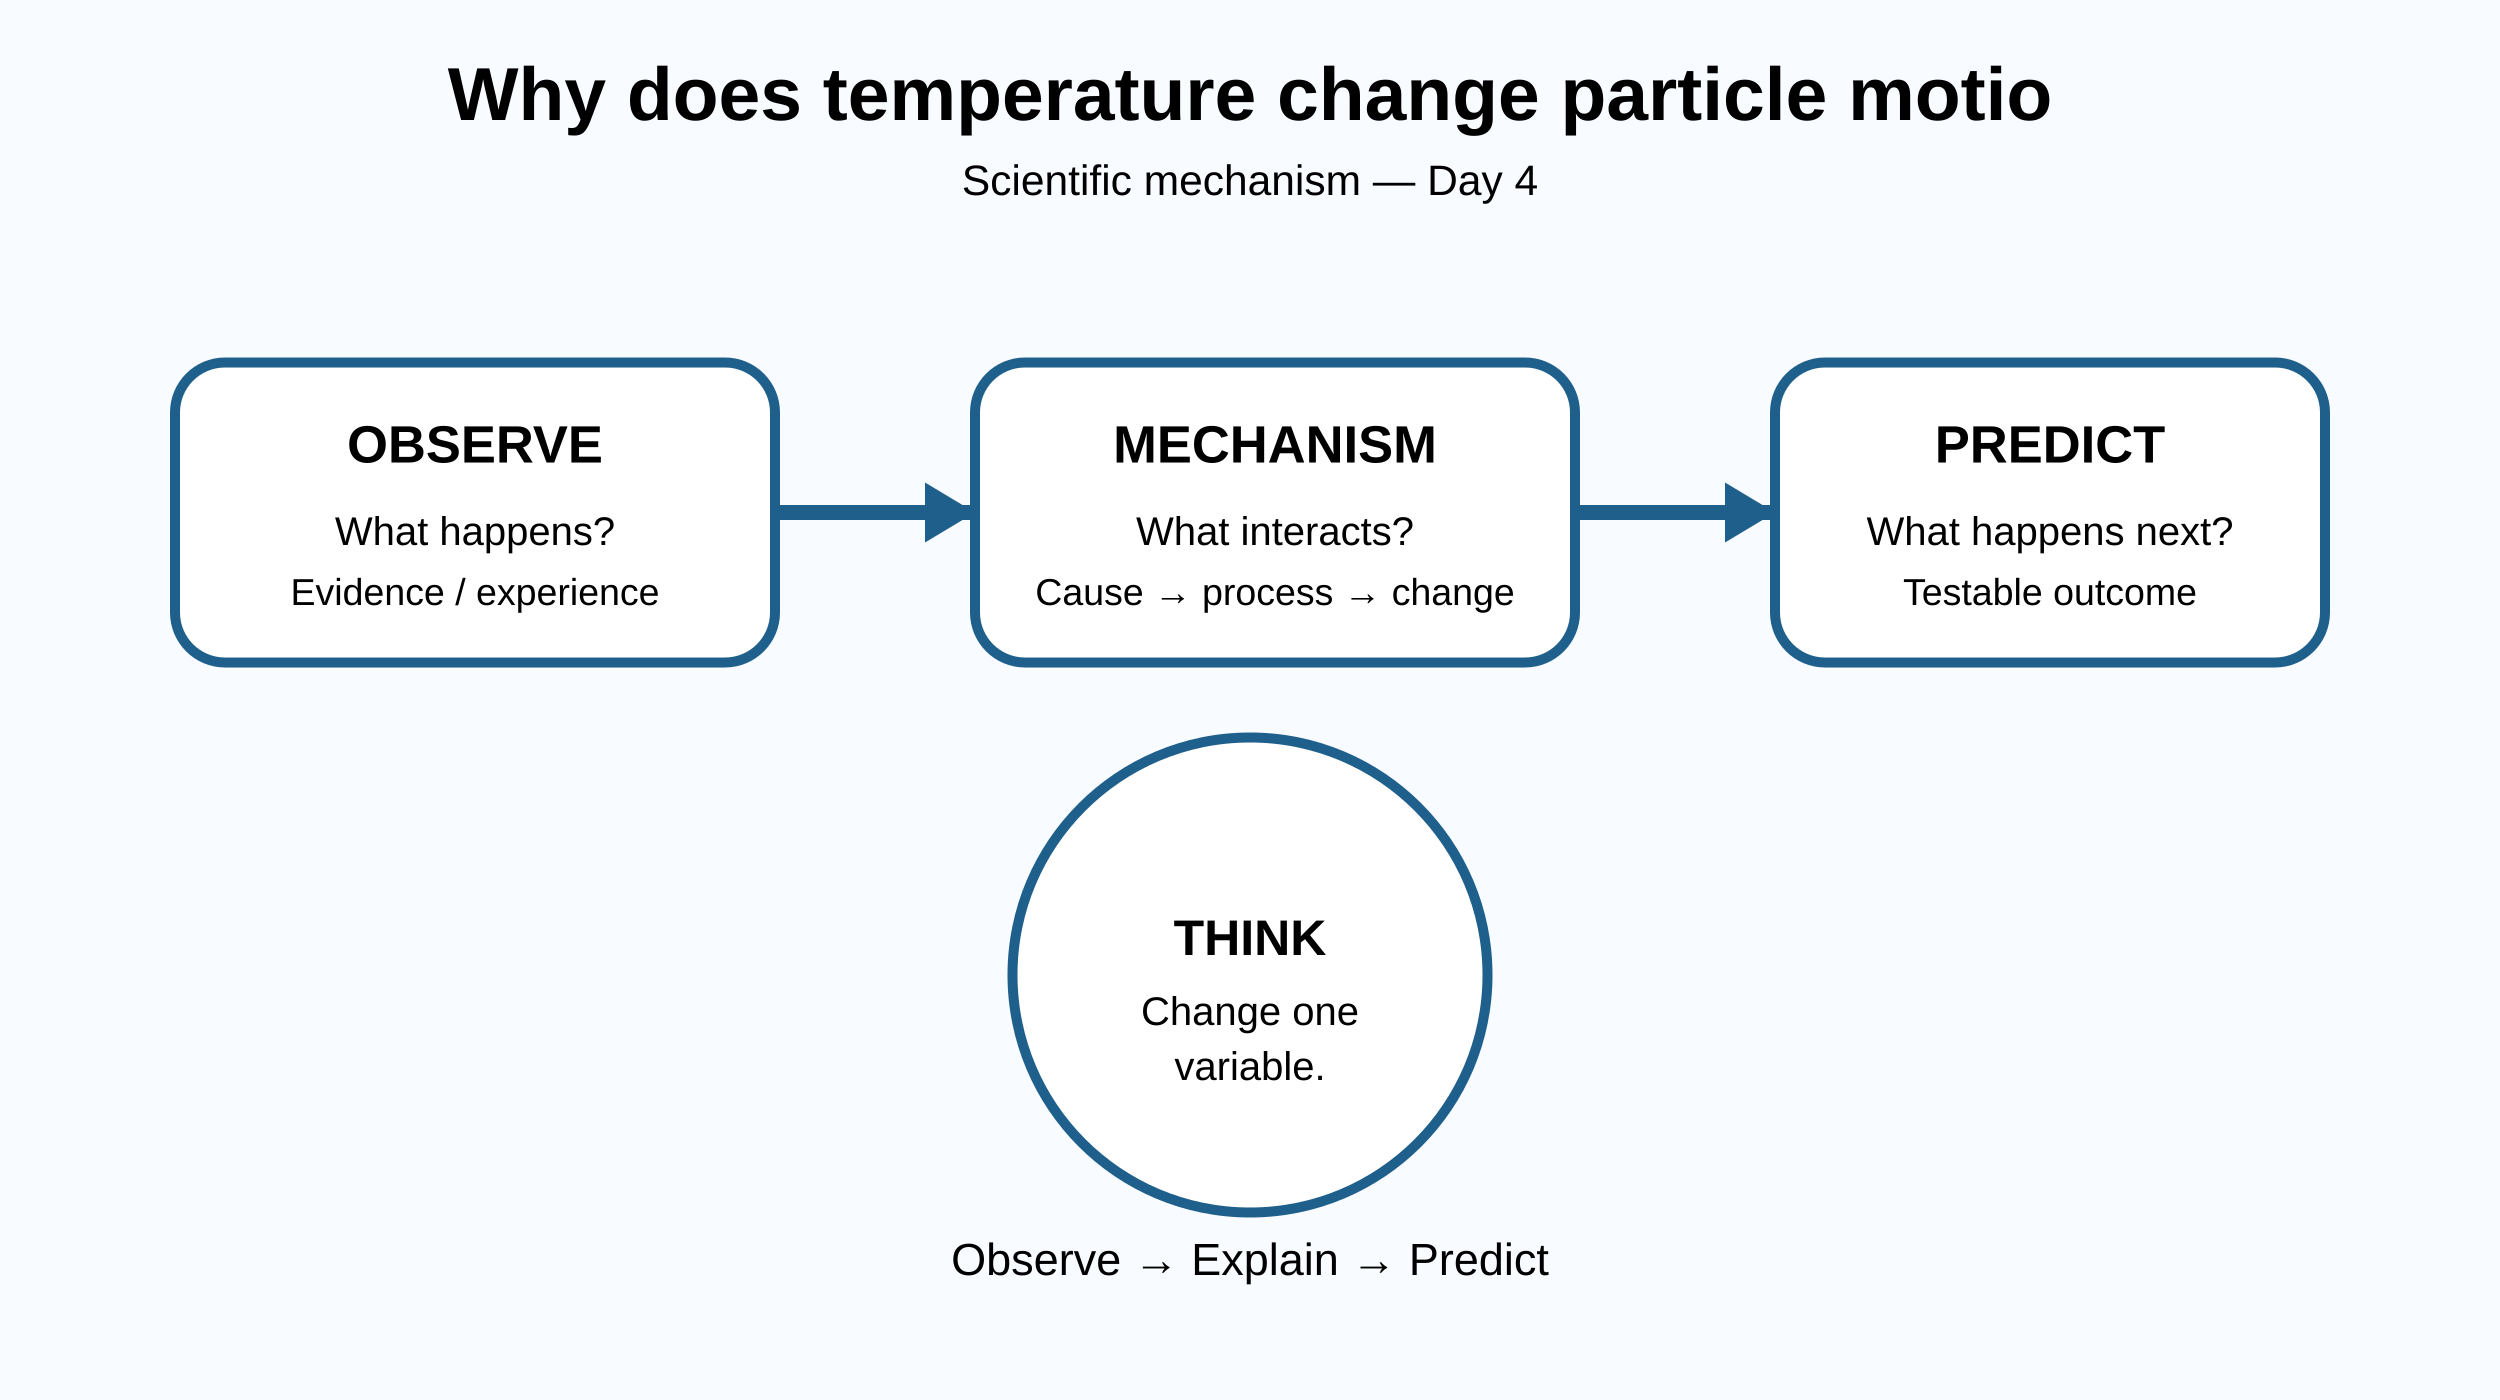
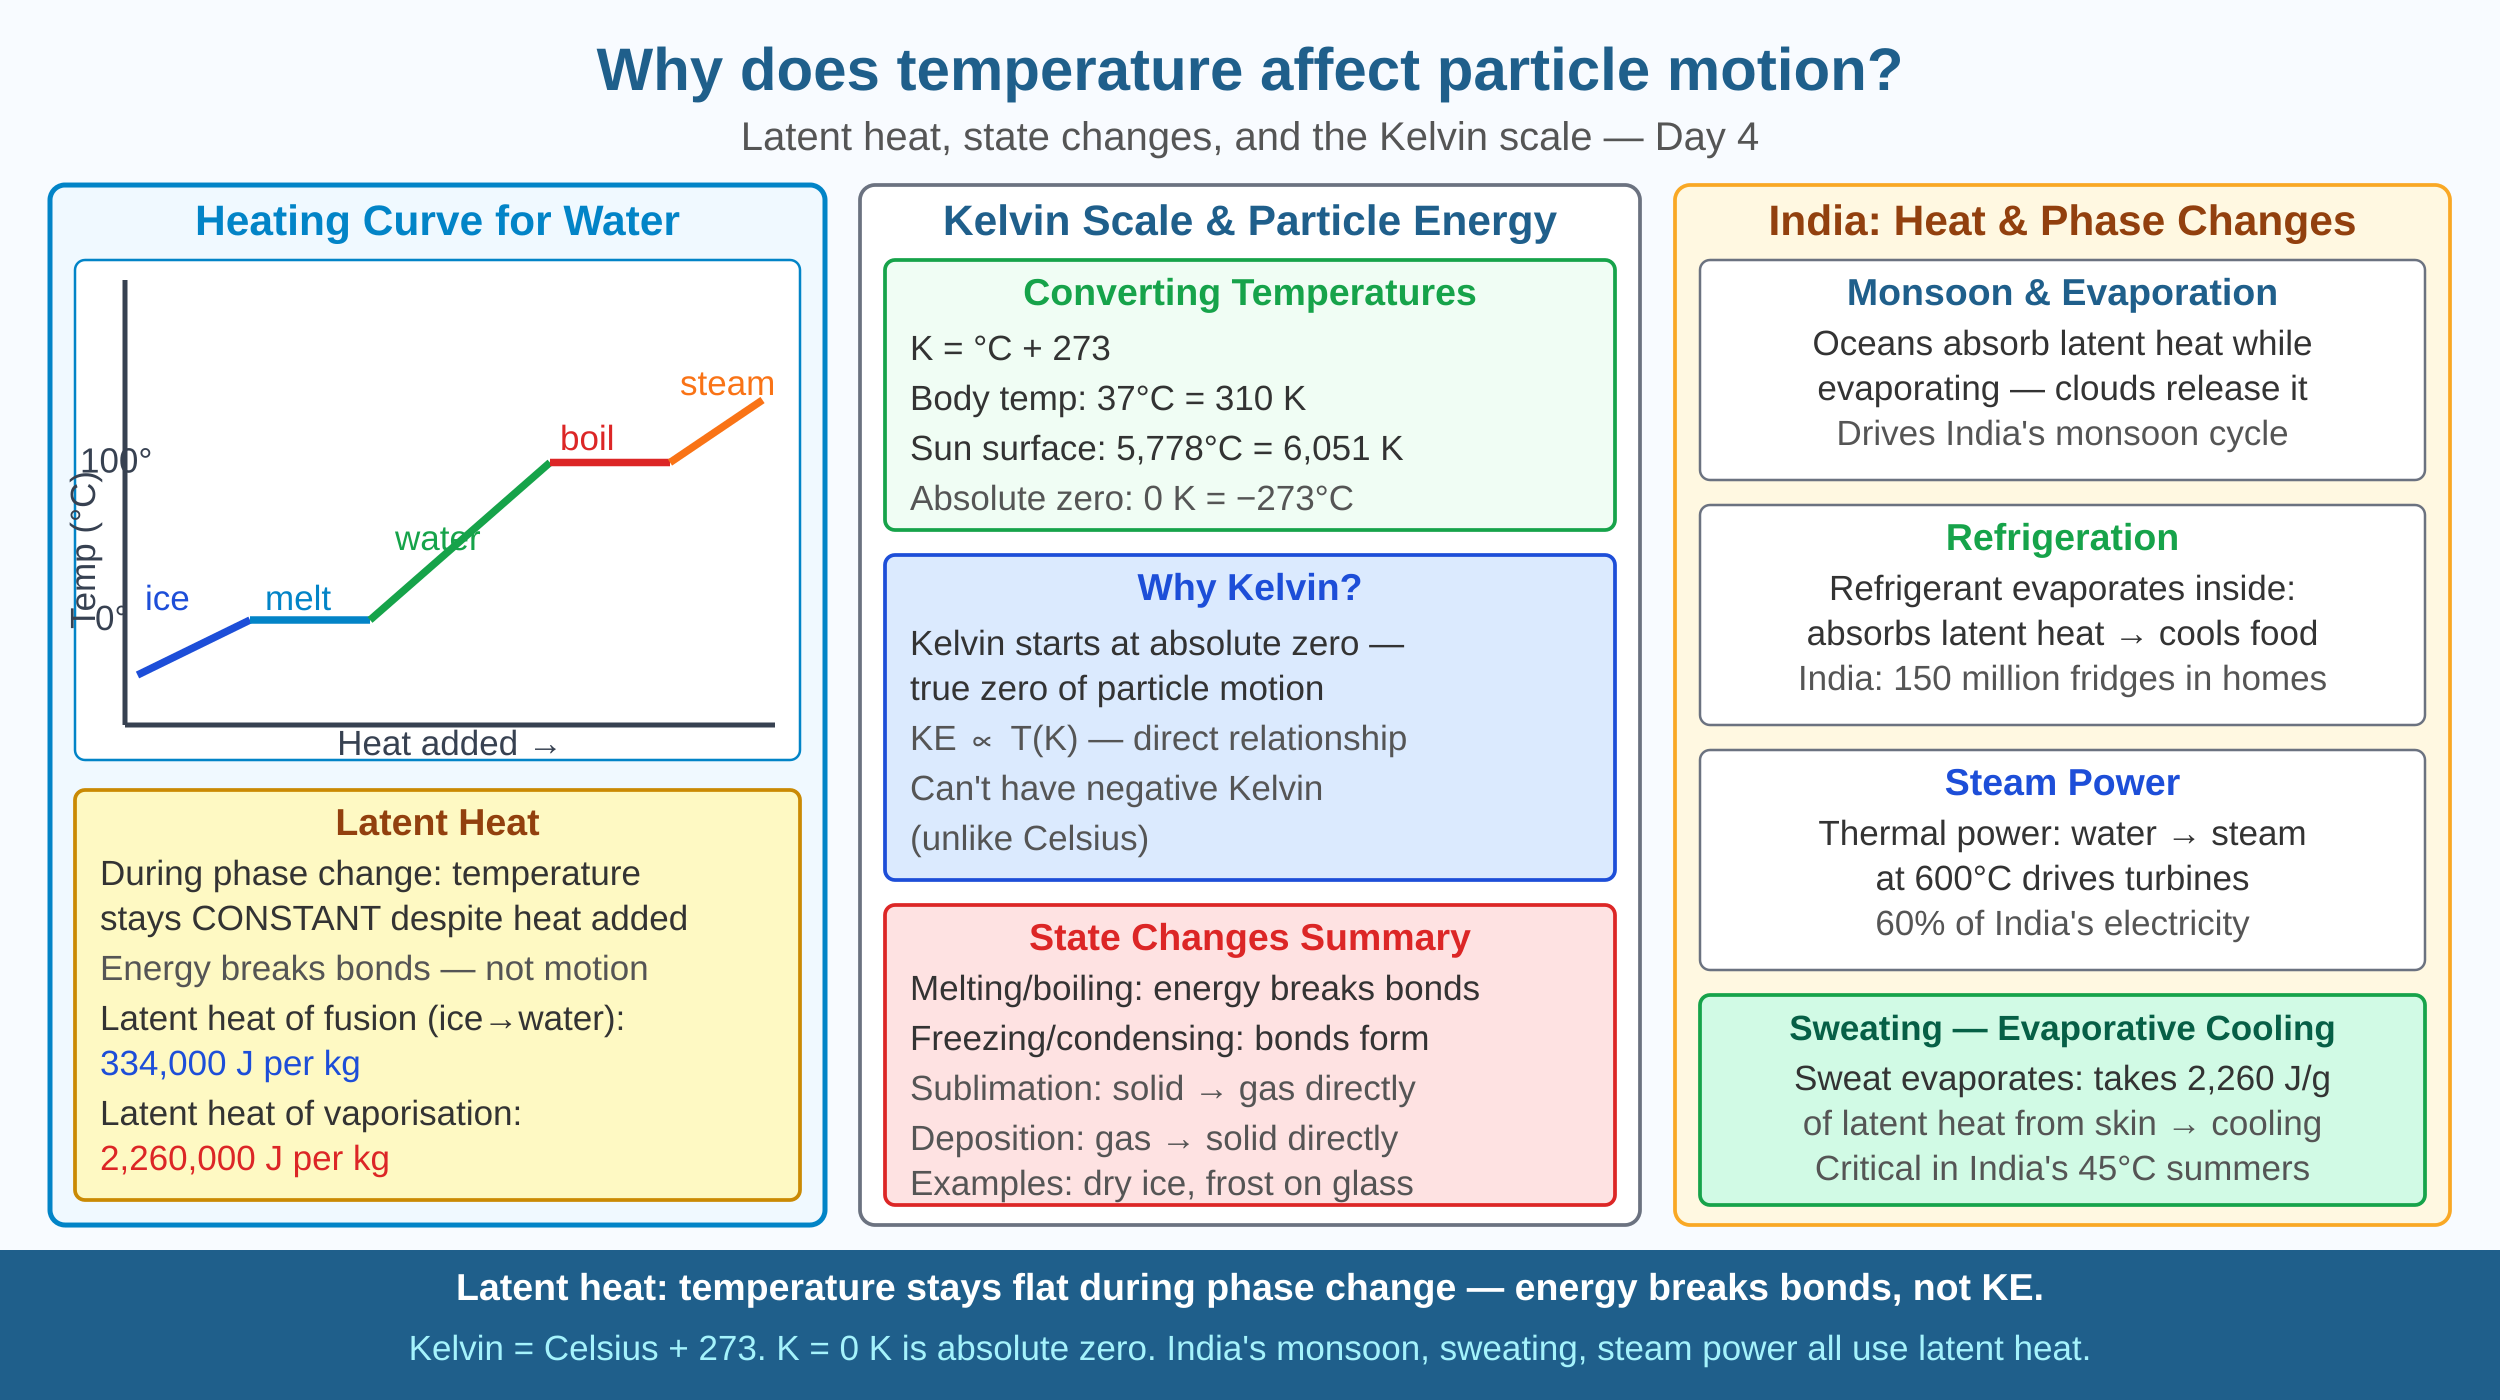
<svg xmlns="http://www.w3.org/2000/svg" width="1000" height="560" viewBox="0 0 1000 560">
  <rect width="1000" height="560" fill="#f8fbff" />
-   <text x="500" y="48" text-anchor="middle" font-family="Arial" font-size="30" font-weight="700">Why does temperature change particle motio</text>
-   <text x="500" y="78" text-anchor="middle" font-family="Arial" font-size="17">Scientific mechanism — Day 4</text>
-   <rect x="70" y="145" width="240" height="120" rx="20" fill="white" stroke="#1f5f8b" stroke-width="4" />
-   <text x="190" y="185" text-anchor="middle" font-family="Arial" font-size="21" font-weight="700">OBSERVE</text>
-   <text x="190" y="218" text-anchor="middle" font-family="Arial" font-size="16">What happens?</text>
-   <text x="190" y="242" text-anchor="middle" font-family="Arial" font-size="15">Evidence / experience</text>
-   <line x1="310" y1="205" x2="390" y2="205" stroke="#1f5f8b" stroke-width="6" />
-   <polygon points="390,205 370,193 370,217" fill="#1f5f8b" />
-   <rect x="390" y="145" width="240" height="120" rx="20" fill="white" stroke="#1f5f8b" stroke-width="4" />
-   <text x="510" y="185" text-anchor="middle" font-family="Arial" font-size="21" font-weight="700">MECHANISM</text>
-   <text x="510" y="218" text-anchor="middle" font-family="Arial" font-size="16">What interacts?</text>
-   <text x="510" y="242" text-anchor="middle" font-family="Arial" font-size="15">Cause → process → change</text>
-   <line x1="630" y1="205" x2="710" y2="205" stroke="#1f5f8b" stroke-width="6" />
-   <polygon points="710,205 690,193 690,217" fill="#1f5f8b" />
-   <rect x="710" y="145" width="220" height="120" rx="20" fill="white" stroke="#1f5f8b" stroke-width="4" />
-   <text x="820" y="185" text-anchor="middle" font-family="Arial" font-size="21" font-weight="700">PREDICT</text>
-   <text x="820" y="218" text-anchor="middle" font-family="Arial" font-size="16">What happens next?</text>
-   <text x="820" y="242" text-anchor="middle" font-family="Arial" font-size="15">Testable outcome</text>
-   <circle cx="500" cy="390" r="95" fill="white" stroke="#1f5f8b" stroke-width="4" />
-   <text x="500" y="382" text-anchor="middle" font-family="Arial" font-size="20" font-weight="700">THINK</text>
-   <text x="500" y="410" text-anchor="middle" font-family="Arial" font-size="16">Change one</text>
-   <text x="500" y="432" text-anchor="middle" font-family="Arial" font-size="16">variable.</text>
-   <text x="500" y="510" text-anchor="middle" font-family="Arial" font-size="18">Observe → Explain → Predict</text>
+   <text x="500" y="36" text-anchor="middle" font-family="Arial" font-size="24" font-weight="700" fill="#1f5f8b">Why does temperature affect particle motion?</text>
+   <text x="500" y="60" text-anchor="middle" font-family="Arial" font-size="16" fill="#555">Latent heat, state changes, and the Kelvin scale — Day 4</text>
+   <rect x="20" y="74" width="310" height="416" rx="6" fill="#f0f9ff" stroke="#0284c7" stroke-width="2" />
+   <text x="175" y="94" text-anchor="middle" font-family="Arial" font-size="17" font-weight="700" fill="#0284c7">Heating Curve for Water</text>
+   <rect x="30" y="104" width="290" height="200" rx="4" fill="white" stroke="#0284c7" stroke-width="1" />
+   <line x1="50" y1="290" x2="310" y2="290" stroke="#374151" stroke-width="2" />
+   <line x1="50" y1="290" x2="50" y2="112" stroke="#374151" stroke-width="2" />
+   <text x="180" y="302" text-anchor="middle" font-family="Arial" font-size="14" fill="#374151">Heat added →</text>
+   <text x="38" y="220" text-anchor="middle" font-family="Arial" font-size="14" fill="#374151" transform="rotate(-90,38,220)">Temp (°C)</text>
+   <line x1="55" y1="270" x2="100" y2="248" stroke="#1d4ed8" stroke-width="3" />
+   <line x1="100" y1="248" x2="148" y2="248" stroke="#0284c7" stroke-width="3" />
+   <line x1="148" y1="248" x2="220" y2="185" stroke="#16a34a" stroke-width="3" />
+   <line x1="220" y1="185" x2="268" y2="185" stroke="#dc2626" stroke-width="3" />
+   <line x1="268" y1="185" x2="305" y2="160" stroke="#f97316" stroke-width="3" />
+   <text x="58" y="244" font-family="Arial" font-size="14" fill="#1d4ed8">ice</text>
+   <text x="106" y="244" font-family="Arial" font-size="14" fill="#0284c7">melt</text>
+   <text x="158" y="220" font-family="Arial" font-size="14" fill="#16a34a">water</text>
+   <text x="224" y="180" font-family="Arial" font-size="14" fill="#dc2626">boil</text>
+   <text x="272" y="158" font-family="Arial" font-size="14" fill="#f97316">steam</text>
+   <text x="38" y="252" font-family="Arial" font-size="14" fill="#374151">0°</text>
+   <text x="32" y="189" font-family="Arial" font-size="14" fill="#374151">100°</text>
+   <rect x="30" y="316" width="290" height="164" rx="4" fill="#fef9c3" stroke="#ca8a04" stroke-width="1.5" />
+   <text x="175" y="334" text-anchor="middle" font-family="Arial" font-size="15" font-weight="700" fill="#92400e">Latent Heat</text>
+   <text x="40" y="354" font-family="Arial" font-size="14" fill="#333">During phase change: temperature</text>
+   <text x="40" y="372" font-family="Arial" font-size="14" fill="#333">stays CONSTANT despite heat added</text>
+   <text x="40" y="392" font-family="Arial" font-size="14" fill="#555">Energy breaks bonds — not motion</text>
+   <text x="40" y="412" font-family="Arial" font-size="14" fill="#333">Latent heat of fusion (ice→water):</text>
+   <text x="40" y="430" font-family="Arial" font-size="14" fill="#1d4ed8">334,000 J per kg</text>
+   <text x="40" y="450" font-family="Arial" font-size="14" fill="#333">Latent heat of vaporisation:</text>
+   <text x="40" y="468" font-family="Arial" font-size="14" fill="#dc2626">2,260,000 J per kg</text>
+   <rect x="344" y="74" width="312" height="416" rx="6" fill="white" stroke="#6b7280" stroke-width="1.5" />
+   <text x="500" y="94" text-anchor="middle" font-family="Arial" font-size="17" font-weight="700" fill="#1f5f8b">Kelvin Scale &amp; Particle Energy</text>
+   <rect x="354" y="104" width="292" height="108" rx="4" fill="#f0fdf4" stroke="#16a34a" stroke-width="1.5" />
+   <text x="500" y="122" text-anchor="middle" font-family="Arial" font-size="15" font-weight="700" fill="#16a34a">Converting Temperatures</text>
+   <text x="364" y="144" font-family="Arial" font-size="14" fill="#333">K = °C + 273</text>
+   <text x="364" y="164" font-family="Arial" font-size="14" fill="#333">Body temp: 37°C = 310 K</text>
+   <text x="364" y="184" font-family="Arial" font-size="14" fill="#333">Sun surface: 5,778°C = 6,051 K</text>
+   <text x="364" y="204" font-family="Arial" font-size="14" fill="#555">Absolute zero: 0 K = −273°C</text>
+   <rect x="354" y="222" width="292" height="130" rx="4" fill="#dbeafe" stroke="#1d4ed8" stroke-width="1.5" />
+   <text x="500" y="240" text-anchor="middle" font-family="Arial" font-size="15" font-weight="700" fill="#1d4ed8">Why Kelvin?</text>
+   <text x="364" y="262" font-family="Arial" font-size="14" fill="#333">Kelvin starts at absolute zero —</text>
+   <text x="364" y="280" font-family="Arial" font-size="14" fill="#333">true zero of particle motion</text>
+   <text x="364" y="300" font-family="Arial" font-size="14" fill="#555">KE ∝ T(K) — direct relationship</text>
+   <text x="364" y="320" font-family="Arial" font-size="14" fill="#555">Can't have negative Kelvin</text>
+   <text x="364" y="340" font-family="Arial" font-size="14" fill="#555">(unlike Celsius)</text>
+   <rect x="354" y="362" width="292" height="120" rx="4" fill="#fee2e2" stroke="#dc2626" stroke-width="1.5" />
+   <text x="500" y="380" text-anchor="middle" font-family="Arial" font-size="15" font-weight="700" fill="#dc2626">State Changes Summary</text>
+   <text x="364" y="400" font-family="Arial" font-size="14" fill="#333">Melting/boiling: energy breaks bonds</text>
+   <text x="364" y="420" font-family="Arial" font-size="14" fill="#333">Freezing/condensing: bonds form</text>
+   <text x="364" y="440" font-family="Arial" font-size="14" fill="#555">Sublimation: solid → gas directly</text>
+   <text x="364" y="460" font-family="Arial" font-size="14" fill="#555">Deposition: gas → solid directly</text>
+   <text x="364" y="478" font-family="Arial" font-size="14" fill="#555">Examples: dry ice, frost on glass</text>
+   <rect x="670" y="74" width="310" height="416" rx="6" fill="#fff8e1" stroke="#f9a825" stroke-width="1.5" />
+   <text x="825" y="94" text-anchor="middle" font-family="Arial" font-size="17" font-weight="700" fill="#92400e">India: Heat &amp; Phase Changes</text>
+   <rect x="680" y="104" width="290" height="88" rx="4" fill="white" stroke="#6b7280" stroke-width="1" />
+   <text x="825" y="122" text-anchor="middle" font-family="Arial" font-size="15" font-weight="700" fill="#1f5f8b">Monsoon &amp; Evaporation</text>
+   <text x="825" y="142" text-anchor="middle" font-family="Arial" font-size="14" fill="#333">Oceans absorb latent heat while</text>
+   <text x="825" y="160" text-anchor="middle" font-family="Arial" font-size="14" fill="#333">evaporating — clouds release it</text>
+   <text x="825" y="178" text-anchor="middle" font-family="Arial" font-size="14" fill="#555">Drives India's monsoon cycle</text>
+   <rect x="680" y="202" width="290" height="88" rx="4" fill="white" stroke="#6b7280" stroke-width="1" />
+   <text x="825" y="220" text-anchor="middle" font-family="Arial" font-size="15" font-weight="700" fill="#16a34a">Refrigeration</text>
+   <text x="825" y="240" text-anchor="middle" font-family="Arial" font-size="14" fill="#333">Refrigerant evaporates inside:</text>
+   <text x="825" y="258" text-anchor="middle" font-family="Arial" font-size="14" fill="#333">absorbs latent heat → cools food</text>
+   <text x="825" y="276" text-anchor="middle" font-family="Arial" font-size="14" fill="#555">India: 150 million fridges in homes</text>
+   <rect x="680" y="300" width="290" height="88" rx="4" fill="white" stroke="#6b7280" stroke-width="1" />
+   <text x="825" y="318" text-anchor="middle" font-family="Arial" font-size="15" font-weight="700" fill="#1d4ed8">Steam Power</text>
+   <text x="825" y="338" text-anchor="middle" font-family="Arial" font-size="14" fill="#333">Thermal power: water → steam</text>
+   <text x="825" y="356" text-anchor="middle" font-family="Arial" font-size="14" fill="#333">at 600°C drives turbines</text>
+   <text x="825" y="374" text-anchor="middle" font-family="Arial" font-size="14" fill="#555">60% of India's electricity</text>
+   <rect x="680" y="398" width="290" height="84" rx="4" fill="#d1fae5" stroke="#16a34a" stroke-width="1.5" />
+   <text x="825" y="416" text-anchor="middle" font-family="Arial" font-size="14" font-weight="700" fill="#065f46">Sweating — Evaporative Cooling</text>
+   <text x="825" y="436" text-anchor="middle" font-family="Arial" font-size="14" fill="#333">Sweat evaporates: takes 2,260 J/g</text>
+   <text x="825" y="454" text-anchor="middle" font-family="Arial" font-size="14" fill="#555">of latent heat from skin → cooling</text>
+   <text x="825" y="472" text-anchor="middle" font-family="Arial" font-size="14" fill="#555">Critical in India's 45°C summers</text>
+   <rect x="0" y="500" width="1000" height="60" fill="#1f5f8b" />
+   <text x="500" y="520" text-anchor="middle" font-family="Arial" font-size="15" font-weight="700" fill="white">Latent heat: temperature stays flat during phase change — energy breaks bonds, not KE.</text>
+   <text x="500" y="544" text-anchor="middle" font-family="Arial" font-size="14" fill="#a5f3fc">Kelvin = Celsius + 273. K = 0 K is absolute zero. India's monsoon, sweating, steam power all use latent heat.</text>
</svg>
